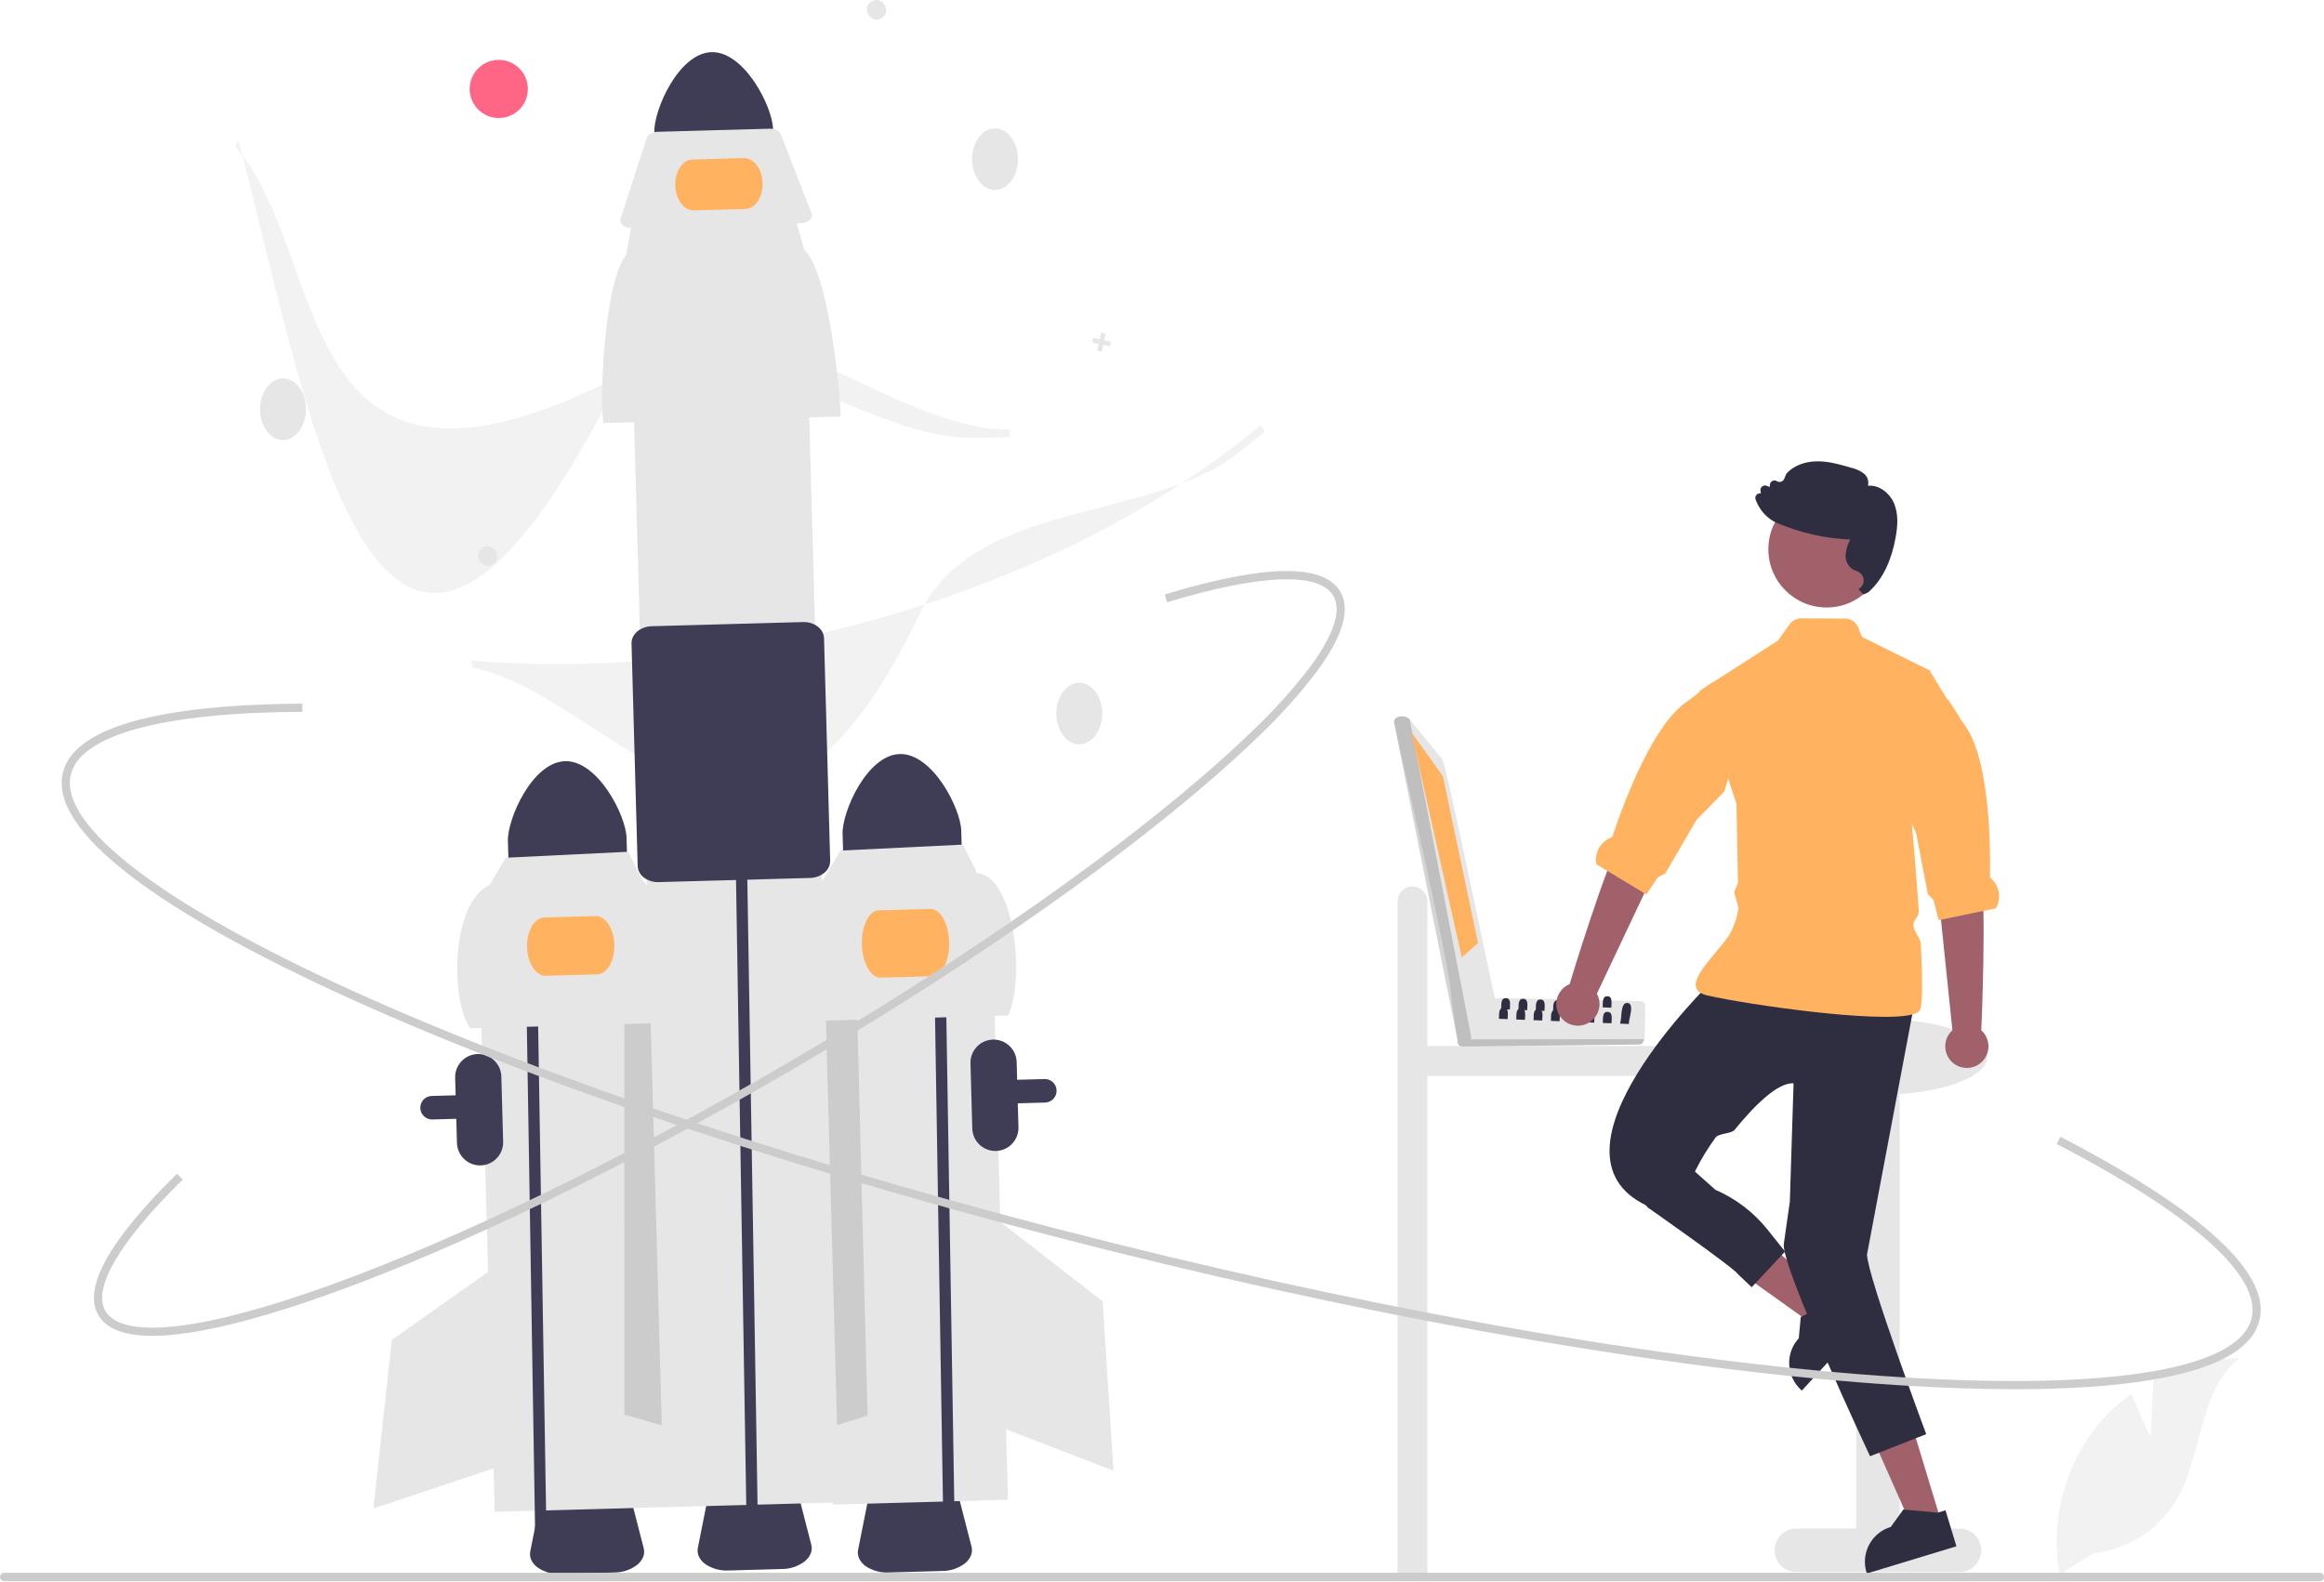
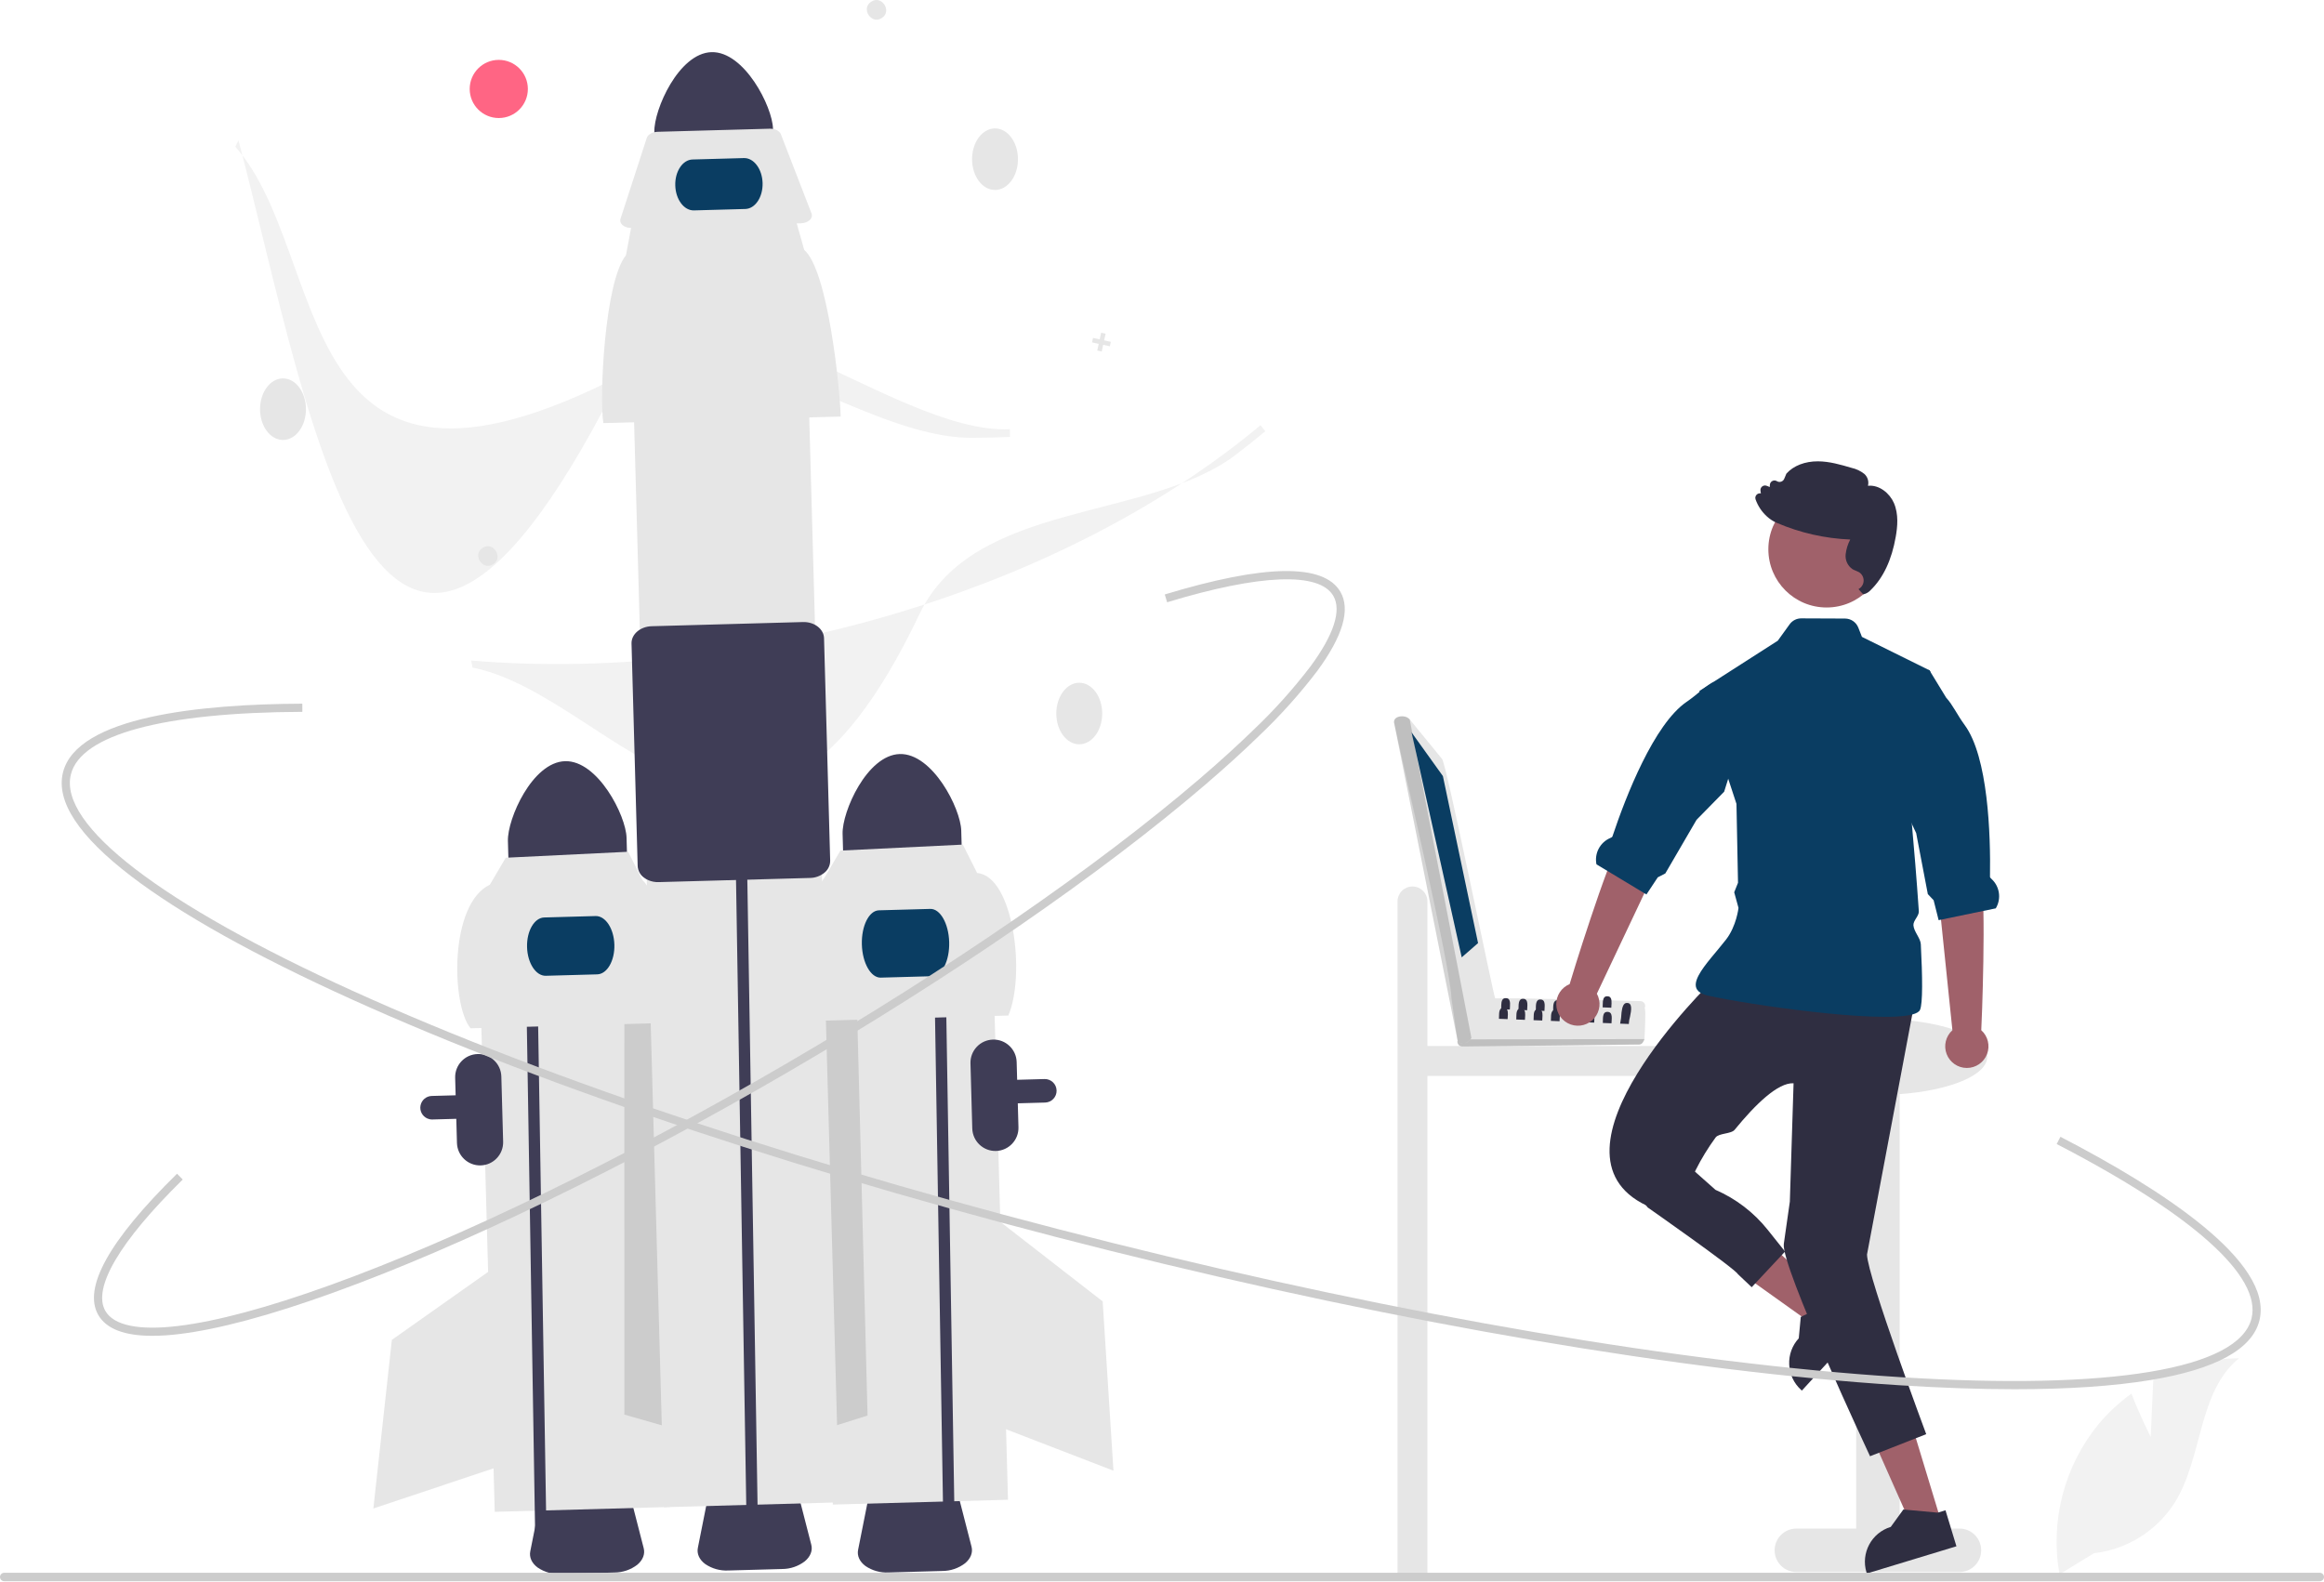
<svg xmlns="http://www.w3.org/2000/svg" data-name="Layer 1" width="855.157" height="581.907" viewBox="0 0 855.157 581.907">
  <path d="M696.927,503.797a5.5,5.5,0,0,1,5.5,5.5v53.206h105.5a5.5,5.5,0,0,1,0,11h-105.5v184h-11V509.297A5.5,5.5,0,0,1,696.927,503.797Z" transform="translate(-177.1854 -177.5591)" fill="#e6e6e6" />
  <path d="M403.333,756.253l-19.832.548a13.812,13.812,0,0,1-8.486-2.379c-2.154-1.602-3.142-3.768-2.708-5.943l3.903-19.613c.735-3.7,5.27-6.497,10.78-6.649l10.952-.302c5.51-.152,10.192,2.39,11.13,6.044l4.979,19.368c.552,2.148-.314,4.365-2.376,6.083A13.812,13.812,0,0,1,403.333,756.253Z" transform="translate(-177.1854 -177.5591)" fill="#3f3d56" />
  <path d="M523.963,755.693l-19.832.548a13.812,13.812,0,0,1-8.486-2.379c-2.154-1.602-3.142-3.768-2.708-5.943l3.903-19.613c.735-3.7,5.27-6.497,10.78-6.649l10.952-.302c5.51-.152,10.192,2.39,11.13,6.044l4.979,19.368c.552,2.148-.314,4.365-2.376,6.083A13.812,13.812,0,0,1,523.963,755.693Z" transform="translate(-177.1854 -177.5591)" fill="#3f3d56" />
  <path d="M334.467,589.188a4.331,4.331,0,0,1,1.595-8.308L561.53,574.655a4.33,4.33,0,0,1,4.449,4.208l0,0a4.336,4.336,0,0,1-4.209,4.448l-0-0-225.468,6.226A4.307,4.307,0,0,1,334.467,589.188Z" transform="translate(-177.1854 -177.5591)" fill="#3f3d56" />
  <rect x="356.219" y="515.396" width="64.474" height="217.68" transform="translate(-194.2683 -166.5985) rotate(-1.58175)" fill="#e6e6e6" />
  <polygon points="242.126 333.079 229.737 366.828 229.748 520.587 244.844 524.916 242.126 333.079" fill="#ccc" />
  <path d="M385.116,457.681c-12.057.342-21.257,21.209-21.036,29.352l.407,14.742,43.659-1.206-.407-14.742C407.511,477.685,397.174,457.357,385.116,457.681Z" transform="translate(-177.1854 -177.5591)" fill="#3f3d56" />
  <path d="M354.063,606.44a8.51,8.51,0,0,1-8.731-8.262l-.662-23.991a8.5,8.5,0,1,1,16.994-.469l.662,23.991A8.51,8.51,0,0,1,354.063,606.44Z" transform="translate(-177.1854 -177.5591)" fill="#3f3d56" />
  <polyline points="193.233 339.284 192.928 323.429 197.086 323.326 197.391 339.13 201.16 569.476 197.001 569.591" fill="#3f3d56" />
  <path d="M425.067,553.92l-74.739,2.064c-7.139-8.705-7.787-45.793,7.111-52.851l5.842-9.92,45.043-2.199,5.264,10.445C420.999,507.764,424.82,544.62,425.067,553.92Z" transform="translate(-177.1854 -177.5591)" fill="#e6e6e6" />
-   <path d="M396.936,536.132l-18.9.522c-3.647.101-6.748-4.631-6.911-10.546s2.672-10.811,6.319-10.912l18.9-.522c3.647-.101,6.748,4.631,6.911,10.546S400.583,536.032,396.936,536.132Z" transform="translate(-177.1854 -177.5591)" fill="#ffb360" />
+   <path d="M396.936,536.132l-18.9.522c-3.647.101-6.748-4.631-6.911-10.546s2.672-10.811,6.319-10.912l18.9-.522c3.647-.101,6.748,4.631,6.911,10.546S400.583,536.032,396.936,536.132Z" transform="translate(-177.1854 -177.5591)" fill="#0a3d62" />
  <polygon points="183.151 465.568 144.192 493.088 137.386 555.138 182.834 539.953 183.151 465.568" fill="#e6e6e6" />
  <rect x="480.63" y="512.731" width="64.474" height="217.68" transform="translate(-194.1474 -163.1654) rotate(-1.58175)" fill="#e6e6e6" />
  <polygon points="301.996 333.806 315.257 367.222 319.236 520.93 304.257 525.649 301.996 333.806" fill="#ccc" />
  <ellipse cx="397.132" cy="262.584" rx="8.447" ry="11.327" fill="#e6e6e6" />
  <path d="M508.269,455.051c-12.057.342-21.257,21.209-21.036,29.352l.407,14.742,43.659-1.206L530.892,483.197C530.663,475.054,520.326,454.727,508.269,455.051Z" transform="translate(-177.1854 -177.5591)" fill="#3f3d56" />
  <polyline points="343.567 344.247 343.262 328.392 347.42 328.288 347.725 344.093 351.494 574.439 347.335 574.554" fill="#3f3d56" />
  <path d="M548.219,551.29l-74.739,2.064c-1.303-7.877.383-44.633,7.111-52.851l5.842-9.92,45.043-2.199,5.264,10.445C550.039,499.912,554.691,536.032,548.219,551.29Z" transform="translate(-177.1854 -177.5591)" fill="#e6e6e6" />
-   <path d="M520.18,536.813l-18.9.522c-3.647.101-6.768-5.374-6.957-12.202s2.626-12.466,6.273-12.567l18.9-.522c3.647-.101,6.768,5.374,6.957,12.202S523.827,536.712,520.18,536.813Z" transform="translate(-177.1854 -177.5591)" fill="#ffb360" />
+   <path d="M520.18,536.813l-18.9.522c-3.647.101-6.768-5.374-6.957-12.202s2.626-12.466,6.273-12.567l18.9-.522c3.647-.101,6.768,5.374,6.957,12.202S523.827,536.712,520.18,536.813Z" transform="translate(-177.1854 -177.5591)" fill="#0a3d62" />
  <polygon points="368.086 449.662 405.749 478.93 409.715 541.227 365.009 523.983 368.086 449.662" fill="#e6e6e6" />
  <path d="M534.754,338.68c-40.413,0-86.857-44.846-127.949-23.539-124.415,64.514-107.289-43.44-143.032-83.589l1.173-2.354c27.059,103.218,51.543,267.692,142.399,83.205,22.759-46.214,97.455,25.22,141.423,23.113l.076,2.829Q541.88,338.681,534.754,338.68Z" transform="translate(-177.1854 -177.5591)" fill="#f2f2f2" />
  <path d="M631.751,345.026c-32.216,24.4-96.316,16.691-116.208,58.487-60.228,126.545-111.754,30.148-164.488,19.724l-.486-2.585c52.79,4.378,109.414-2.415,163.751-19.648,49.104-15.571,92.915-38.736,126.692-66.962l1.769,2.209Q637.432,340.725,631.751,345.026Z" transform="translate(-177.1854 -177.5591)" fill="#f2f2f2" />
  <ellipse cx="104.132" cy="150.584" rx="8.447" ry="11.327" fill="#e6e6e6" />
  <ellipse cx="366.132" cy="58.584" rx="8.447" ry="11.327" fill="#e6e6e6" />
  <path d="M358.656,385.188c-3.862,2.573-7.815-3.551-3.878-6.01C358.639,376.605,362.592,382.729,358.656,385.188Z" transform="translate(-177.1854 -177.5591)" fill="#e6e6e6" />
  <path d="M501.656,184.188c-3.862,2.573-7.815-3.551-3.878-6.01C501.639,175.605,505.592,181.729,501.656,184.188Z" transform="translate(-177.1854 -177.5591)" fill="#e6e6e6" />
  <polygon points="408.749 125.801 406.292 125.262 406.83 122.804 405.192 122.445 404.653 124.903 402.196 124.365 401.837 126.003 404.294 126.542 403.756 128.999 405.394 129.358 405.933 126.9 408.39 127.439 408.749 125.801" fill="#e6e6e6" />
  <circle cx="183.535" cy="32.737" r="10.702" fill="#ff6584" />
  <path d="M439.001,196.75c-12.057.342-21.257,21.209-21.036,29.352l.407,14.742,43.659-1.206-.407-14.742C461.396,216.753,451.059,196.426,439.001,196.75Z" transform="translate(-177.1854 -177.5591)" fill="#3f3d56" />
  <path d="M464.998,754.968l-19.832.548a13.812,13.812,0,0,1-8.486-2.379c-2.154-1.602-3.142-3.768-2.708-5.943l3.903-19.613c.736-3.7,5.27-6.497,10.78-6.649l10.952-.302c5.51-.152,10.192,2.39,11.13,6.044l4.979,19.368c.552,2.148-.314,4.365-2.376,6.083A13.812,13.812,0,0,1,464.998,754.968Z" transform="translate(-177.1854 -177.5591)" fill="#3f3d56" />
  <rect x="415.453" y="291.401" width="64.474" height="440.016" transform="translate(-191.1314 -165.0065) rotate(-1.58175)" fill="#e6e6e6" />
  <polyline points="270.868 325.949 270.563 310.094 274.721 309.991 275.026 325.795 278.795 556.141 274.636 556.256" fill="#3f3d56" />
  <path d="M486.531,330.851,399.205,333.262c-1.523-9.203.447-52.15,8.308-61.752l2.154-11.462,60.297-1.665,3.155,11.171C481.778,276.922,486.242,319.985,486.531,330.851Z" transform="translate(-177.1854 -177.5591)" fill="#e6e6e6" />
  <path d="M471.87,259.735l-62.223,1.718c-2.297.063-4.193-1.142-4.236-2.693a1.952,1.952,0,0,1,.097-.658l9.665-29.775c.414-1.275,2.061-2.211,3.984-2.264l41.264-1.139c1.923-.053,3.619.791,4.103,2.041l11.293,29.196c.578,1.493-.756,3.047-2.98,3.471A6.081,6.081,0,0,1,471.87,259.735Z" transform="translate(-177.1854 -177.5591)" fill="#e6e6e6" />
  <path d="M415.786,501.486a7.626,7.626,0,0,1-1.581-.915,5.604,5.604,0,0,1-2.379-4.321l-2.261-81.878c-.093-3.389,3.225-6.241,7.398-6.356l55.703-1.538c4.173-.116,7.643,2.549,7.737,5.938l2.261,81.878a5.603,5.603,0,0,1-2.137,4.446,8.506,8.506,0,0,1-5.261,1.91l-55.702,1.538A8.92,8.92,0,0,1,415.786,501.486Z" transform="translate(-177.1854 -177.5591)" fill="#3f3d56" />
-   <path d="M451.438,254.466l-18.9.522c-3.647.101-6.731-4.02-6.874-9.184s2.709-9.449,6.356-9.55l18.9-.522c3.647-.101,6.731,4.02,6.874,9.184S455.085,254.365,451.438,254.466Z" transform="translate(-177.1854 -177.5591)" fill="#ffb360" />
+   <path d="M451.438,254.466l-18.9.522c-3.647.101-6.731-4.02-6.874-9.184s2.709-9.449,6.356-9.55l18.9-.522c3.647-.101,6.731,4.02,6.874,9.184S455.085,254.365,451.438,254.466Z" transform="translate(-177.1854 -177.5591)" fill="#0a3d62" />
  <path d="M898.194,740.087h-22V580.21c18.402-1.32,32.233-6.955,32.233-13.707,0-7.732-18.132-14-40.5-14s-40.5,6.268-40.5,14c0,6.818,14.1,12.494,32.767,13.742V740.087h-22a8,8,0,0,0,0,16h60a8,8,0,0,0,0-16Z" transform="translate(-177.1854 -177.5591)" fill="#e6e6e6" />
  <polygon points="676.847 481.363 669.62 489.238 635.806 465.112 646.471 453.489 676.847 481.363" fill="#a0616a" />
  <path d="M835.554,679.707a13.322,13.322,0,0,0,4.336,9.307l.318.296,9.478-10.329,13.821-15.064-10.203-9.367-1.842,2.012-.192.207-9.182,4.343-1.946.925-.333.155-.732,7.865v.007A13.283,13.283,0,0,0,835.554,679.707Z" transform="translate(-177.1854 -177.5591)" fill="#2f2e41" />
  <polygon points="714.287 559.924 704.06 563.031 687.21 525.063 702.304 520.478 714.287 559.924" fill="#a0616a" />
  <path d="M863.987,756.202l.126.422,32.976-10.018-4.025-13.251-2.604.792-.274.081-12.26-1.125-.363-.03-4.639,6.4a13.413,13.413,0,0,0-8.938,16.728Z" transform="translate(-177.1854 -177.5591)" fill="#2f2e41" />
-   <path id="ad16ec3e-8c70-4d69-a6df-f9bf45b483f6-958" data-name="Path 17" d="M807.142,538.687s-65.294,63.042-24.016,82.556h12.758a84.503,84.503,0,0,1,12.611-25.108c1.205-1.577,5.721-1.257,6.975-2.794,7.657-9.387,15.958-17.448,21.691-17.128l-1.372,43.558L833.571,635.308c-1.165,8.032,31.727,78.161,31.727,78.161L885.972,705.344s-21.54-57.762-21.792-66.089L881.442,547.693Z" transform="translate(-177.1854 -177.5591)" fill="#2f2e41" />
-   <path d="M801.698,541.796a3.89,3.89,0,0,0,1.273,1.154,8.99,8.99,0,0,0,2.671.991c14.701,3.337,62.726,10.255,75.192,6.955,1.532-.4,2.53-.962,2.856-1.702,1.043-2.338.91-12.215.296-24.142-.111-2.234-2.575-4.654-2.723-6.992-.104-1.753,2.109-3.403,1.99-5.186-.814-12.06-1.864-24.349-2.567-32.118-.444-4.994-.747-8.116-.747-8.116l7.584-47.817-.355-.585-.4-.2-24.453-12.104-1.332-3.403a5.267,5.267,0,0,0-4.876-3.337l-16.107-.067a5.249,5.249,0,0,0-4.284,2.175l-4.365,6.045-28.855,18.497.111.34,13.54,41.203.067,3.211v.007l.503,25.821-1.398,3.5,1.576,5.741s-.725,6.711-4.609,11.697c-3.522,4.528-8.005,9.248-10.033,13.081v.007C801.128,538.571,800.751,540.405,801.698,541.796Z" transform="translate(-177.1854 -177.5591)" fill="#ffb360" />
-   <path id="ef5568b9-6037-4ec0-9cfc-fa22633e4b80-959" data-name="Path 18" d="M779.991,617.498l3.49,4.41s32.098,22.456,33.2,24.555l5.073,4.8,12.274-13.12-6.383-8a50.107,50.107,0,0,0-19.221-14.716h0l-9.782-8.679Z" transform="translate(-177.1854 -177.5591)" fill="#2f2e41" />
+   <path id="ad16ec3e-8c70-4d69-a6df-f9bf45b483f6-97" data-name="Path 17" d="M807.142,538.687s-65.294,63.042-24.016,82.556h12.758a84.503,84.503,0,0,1,12.611-25.108c1.205-1.577,5.721-1.257,6.975-2.794,7.657-9.387,15.958-17.448,21.691-17.128l-1.372,43.558L833.571,635.308c-1.165,8.032,31.727,78.161,31.727,78.161L885.972,705.344s-21.54-57.762-21.792-66.089L881.442,547.693Z" transform="translate(-177.1854 -177.5591)" fill="#2f2e41" />
+   <path d="M801.698,541.796a3.89,3.89,0,0,0,1.273,1.154,8.99,8.99,0,0,0,2.671.991c14.701,3.337,62.726,10.255,75.192,6.955,1.532-.4,2.53-.962,2.856-1.702,1.043-2.338.91-12.215.296-24.142-.111-2.234-2.575-4.654-2.723-6.992-.104-1.753,2.109-3.403,1.99-5.186-.814-12.06-1.864-24.349-2.567-32.118-.444-4.994-.747-8.116-.747-8.116l7.584-47.817-.355-.585-.4-.2-24.453-12.104-1.332-3.403a5.267,5.267,0,0,0-4.876-3.337l-16.107-.067a5.249,5.249,0,0,0-4.284,2.175l-4.365,6.045-28.855,18.497.111.34,13.54,41.203.067,3.211v.007l.503,25.821-1.398,3.5,1.576,5.741s-.725,6.711-4.609,11.697c-3.522,4.528-8.005,9.248-10.033,13.081v.007C801.128,538.571,800.751,540.405,801.698,541.796Z" transform="translate(-177.1854 -177.5591)" fill="#0a3d62" />
+   <path id="ef5568b9-6037-4ec0-9cfc-fa22633e4b80-98" data-name="Path 18" d="M779.991,617.498l3.49,4.41s32.098,22.456,33.2,24.555l5.073,4.8,12.274-13.12-6.383-8a50.107,50.107,0,0,0-19.221-14.716h0l-9.782-8.679Z" transform="translate(-177.1854 -177.5591)" fill="#2f2e41" />
  <path d="M895.61,556.69l-5.845-56.578L888.222,476.827l16.36-2.958s-.648,16.65,1.495,26.044c2.115,9.27.281,55.535.15,56.773a7.96,7.96,0,1,1-10.617.005Z" transform="translate(-177.1854 -177.5591)" fill="#a0616a" />
-   <path d="M876.128,471.006l4.558,9.751,1.591,3.396,4.284,22.433,2.138,2.271,1.842,7.332.866-.178,15.611-3.233,4.55-.94A8.65,8.65,0,0,0,909.999,501.015c-.311-.281-.57-.555-.562-.814.259-15.604-.695-44.096-9.315-55.823-2.738-3.722-4.38-7.428-6.77-10.018-.007-.007-.007-.015-.015-.015l-5.815-9.522-.355-.585-.4-.2Z" transform="translate(-177.1854 -177.5591)" fill="#ffb360" />
+   <path d="M876.128,471.006l4.558,9.751,1.591,3.396,4.284,22.433,2.138,2.271,1.842,7.332.866-.178,15.611-3.233,4.55-.94A8.65,8.65,0,0,0,909.999,501.015c-.311-.281-.57-.555-.562-.814.259-15.604-.695-44.096-9.315-55.823-2.738-3.722-4.38-7.428-6.77-10.018-.007-.007-.007-.015-.015-.015l-5.815-9.522-.355-.585-.4-.2Z" transform="translate(-177.1854 -177.5591)" fill="#0a3d62" />
  <circle id="af7fa85c-211d-4c02-a612-cf38cfa53f1c" data-name="Ellipse 5" cx="672.128" cy="202.131" r="21.431" fill="#a0616a" />
  <path d="M874.761,375.079c.628-3.601,1.117-8.27-.681-12.42-1.519-3.493-5.32-6.768-9.545-6.326a4.399,4.399,0,0,0-1.373-4.399,11.555,11.555,0,0,0-4.688-2.204c-3.971-1.167-8.084-2.377-12.332-2.4-4.767-.026-8.99,1.607-11.58,4.486l-.063.093-.776,1.854a1.868,1.868,0,0,1-1.149,1.057,1.836,1.836,0,0,1-1.553-.19,1.695,1.695,0,0,0-2.581,1.366l-.041.791-1.112-.443a1.69,1.69,0,0,0-2.299,1.851l.148.941a1.811,1.811,0,0,0-1.38.311,1.655,1.655,0,0,0-.589,1.86,15.398,15.398,0,0,0,4.284,6.4,12.802,12.802,0,0,0,2.908,1.977q.329.166.685.315a76.252,76.252,0,0,0,26.963,6.108,15.654,15.654,0,0,0-1.674,5.372,5.875,5.875,0,0,0,2.514,5.541,7.399,7.399,0,0,0,1.204.552,7.941,7.941,0,0,1,1.155.534,3.598,3.598,0,0,1-.148,6.243s1.595,1.947,1.85,1.914a4.982,4.982,0,0,0,2.625-1.553C870.173,390.202,873.278,383.602,874.761,375.079Z" transform="translate(-177.1854 -177.5591)" fill="#2f2e41" />
  <path d="M968.583,706.352l.931-20.943a67.64,67.64,0,0,1,31.55-7.986c-15.153,12.389-13.259,36.269-23.532,52.929a40.686,40.686,0,0,1-29.835,18.801l-12.68,7.764a68.176,68.176,0,0,1,14.37-55.246A65.854,65.854,0,0,1,961.489,690.425C964.526,698.433,968.583,706.352,968.583,706.352Z" transform="translate(-177.1854 -177.5591)" fill="#f2f2f2" />
  <path d="M1032.342,757.913a1.549,1.549,0,0,1-1.553,1.553H178.739a1.553,1.553,0,0,1,0-3.106h852.05A1.549,1.549,0,0,1,1032.342,757.913Z" transform="translate(-177.1854 -177.5591)" fill="#ccc" />
  <path d="M543.683,601.125a8.51,8.51,0,0,1-8.731-8.262l-.662-23.991a8.5,8.5,0,0,1,16.994-.469l.662,23.991A8.51,8.51,0,0,1,543.683,601.125Z" transform="translate(-177.1854 -177.5591)" fill="#3f3d56" />
  <path d="M918.54,688.807q-19.368,0-42.457-1.464c-79.614-5.056-182.738-22.633-290.376-49.492-107.638-26.859-206.93-59.794-279.585-92.734-35.393-16.047-62.556-31.236-80.735-45.147-19.247-14.727-27.666-27.564-25.024-38.153,5.148-20.629,50.731-25.142,88.064-25.295l.013,3c-51.268.21-81.514,8.387-85.166,23.022-4.652,18.64,33.287,47.741,104.087,79.841,72.496,32.868,171.605,65.739,279.073,92.557,107.467,26.816,210.401,44.363,289.84,49.408,77.579,4.928,124.743-2.938,129.395-21.578,3.862-15.477-21.598-38.275-71.689-64.198l1.379-2.664c36.397,18.836,78.646,45.852,73.222,67.589-2.643,10.589-16.105,17.965-40.015,21.923C954.935,687.676,938.194,688.807,918.54,688.807Z" transform="translate(-177.1854 -177.5591)" fill="#ccc" />
  <path d="M233.244,669.154c-10.246,0-16.907-2.546-19.855-7.607-5.814-9.98,3.923-27.493,28.941-52.051l2.102,2.141c-23.239,22.812-33.343,40.001-28.451,48.4,3.096,5.312,12.309,7.217,26.648,5.504,14.235-1.699,33.101-6.765,56.072-15.055,47.291-17.067,106.623-45.856,167.065-81.064,60.44-35.207,114.75-72.616,152.927-105.335,7.333-6.286,13.987-12.333,19.779-17.971a196.96,196.96,0,0,0,20.976-23.377c8.563-11.627,11.453-20.581,8.358-25.895-5.17-8.875-26.888-8.04-61.156,2.353l-.87-2.871c36.766-11.149,58.507-11.483,64.619-.992,3.797,6.519.926,16.337-8.534,29.184a199.923,199.923,0,0,1-21.299,23.748c-5.837,5.683-12.539,11.772-19.92,18.1-38.31,32.833-92.777,70.354-153.369,105.649-60.594,35.297-120.1,64.168-167.556,81.295-23.185,8.367-42.273,13.485-56.735,15.211A82.698,82.698,0,0,1,233.244,669.154Z" transform="translate(-177.1854 -177.5591)" fill="#ccc" />
  <path d="M780.787,545.982c-7.414-.148-47.24-1.291-53.771-1.01-.369-1.293-12.75,14.573-13.051,14.671a1.808,1.808,0,0,0,.605,2.908c.728.442,64.932-.746,65.71-.591a1.786,1.786,0,0,0,1.594-1.038l.429-.961c.045-1.644.583-10.048.1-11.485A1.778,1.778,0,0,0,780.787,545.982Z" transform="translate(-177.1854 -177.5591)" fill="#e6e6e6" />
  <path d="M782.303,559.959c-.377.905-.859,2.043-2.023,2.001l-65.032.73a1.794,1.794,0,0,1-1.565-2.633Z" transform="translate(-177.1854 -177.5591)" opacity="0.17" style="isolation:isolate" />
  <path d="M727.32,544.777c-.7-1.211-18.086-87.238-19.537-87.958l-11.87-14.521-1.061-.798c-1.475-.81-5.014-.262-4.696,1.991h0c2.789,13.37,20.726,89.518,21.119,101.39l2.159,15.124a1.863,1.863,0,0,0,2.3,1.53,3.583,3.583,0,0,0,2.877-2.079C718.773,558.923,728.133,545.087,727.32,544.777Z" transform="translate(-177.1854 -177.5591)" fill="#e6e6e6" />
  <path d="M695.91,442.299l22.703,117.161c-.759,1.922-4.312,3.268-5.139.747-.014-.003-23.291-116.644-23.315-116.713C689.911,440.687,694.55,440.598,695.91,442.299Z" transform="translate(-177.1854 -177.5591)" opacity="0.17" style="isolation:isolate" />
-   <polygon points="519.409 269.531 530.939 285.603 543.881 347.068 537.865 352.316 519.409 269.531" fill="#ffb360" />
+   <polygon points="519.409 269.531 530.939 285.603 543.881 347.068 537.865 352.316 519.409 269.531" fill="#0a3d62" />
  <path d="M773.344,554.269l3.19.13a12.539,12.539,0,0,1,.46-2.76c.48-2.28.91-4.99-1.08-4.98-1.35-.13-1.81,1.58-2.05,3.44A26.318,26.318,0,0,1,773.344,554.269Z" transform="translate(-177.1854 -177.5591)" fill="#2f2e41" />
  <path d="M755.044,549.979l2.15.08,1.04.04c-.02-1.14.51-3.49-.78-4.07a1.6,1.6,0,0,0-.65-.13c-1.21-.07-1.57.85-1.68,1.91-.07.64-.04,1.32-.06,1.85C755.064,549.769,755.054,549.879,755.044,549.979Z" transform="translate(-177.1854 -177.5591)" fill="#2f2e41" />
  <path d="M748.674,549.719l2.16.09,1.03.04c-.02-1.31.67-4.17-1.43-4.21-1.94-.11-1.69,2.36-1.74,3.76C748.694,549.509,748.684,549.619,748.674,549.719Z" transform="translate(-177.1854 -177.5591)" fill="#2f2e41" />
  <path d="M742.304,549.469l2.15.08,1.04.04c-.02-1.3.67-4.16-1.43-4.2-1.94-.12-1.69,2.35-1.74,3.76C742.324,549.259,742.314,549.369,742.304,549.469Z" transform="translate(-177.1854 -177.5591)" fill="#2f2e41" />
  <path d="M735.934,549.209l2.16.09,1.03.04c-.02-1.31.67-4.16-1.43-4.21-1.94-.11-1.69,2.36-1.74,3.76C735.954,548.999,735.944,549.109,735.934,549.209Z" transform="translate(-177.1854 -177.5591)" fill="#2f2e41" />
  <path d="M729.564,548.959l2.15.08,1.04.04c-.02-1.2.56-3.71-.98-4.14h-.01a1.464,1.464,0,0,0-.44-.06,1.506,1.506,0,0,0-.54.05h-.01c-1.34.35-1.15,2.45-1.19,3.71C729.584,548.749,729.574,548.859,729.564,548.959Z" transform="translate(-177.1854 -177.5591)" fill="#2f2e41" />
  <path d="M766.914,548.279l3.19.13c0-.12,0-.25.01-.4a13.33,13.33,0,0,0,.04-2.29c-.11-.84-.47-1.5-1.48-1.52-1.03-.06-1.44.6-1.6,1.45a3.116,3.116,0,0,0-.08.44v.01C766.914,546.879,766.964,547.719,766.914,548.279Z" transform="translate(-177.1854 -177.5591)" fill="#2f2e41" />
  <path d="M760.544,548.019l3.19.13a23.28,23.28,0,0,0,.06-2.58c-.09-.88-.44-1.6-1.49-1.62-1.06-.07-1.47.65-1.63,1.54C760.524,546.349,760.604,547.379,760.544,548.019Z" transform="translate(-177.1854 -177.5591)" fill="#2f2e41" />
  <path d="M754.174,547.769l.95.04,2.24.09c-.01-.48.08-1.18.09-1.87a4.233,4.233,0,0,0-.02-.62c-.08-.93-.41-1.7-1.5-1.72-1.11-.06-1.5.71-1.64,1.65C754.154,546.179,754.234,547.149,754.174,547.769Z" transform="translate(-177.1854 -177.5591)" fill="#2f2e41" />
  <path d="M766.974,554.019l3.19.12c-.01-1.3.67-4.16-1.43-4.2C766.634,549.809,767.094,552.709,766.974,554.019Z" transform="translate(-177.1854 -177.5591)" fill="#2f2e41" />
  <path d="M760.604,553.759l3.19.13c-.01-1.31.67-4.17-1.43-4.21C760.264,549.559,760.724,552.459,760.604,553.759Z" transform="translate(-177.1854 -177.5591)" fill="#2f2e41" />
  <path d="M754.234,553.509l3.19.12c-.01-.93.34-2.65-.23-3.57a1.32,1.32,0,0,0-1.2-.63,1.406,1.406,0,0,0-.93.23C754.044,550.329,754.334,552.449,754.234,553.509Z" transform="translate(-177.1854 -177.5591)" fill="#2f2e41" />
  <path d="M747.864,553.249l3.19.13c-.01-.93.33-2.64-.22-3.57a1.323,1.323,0,0,0-1.21-.64,1.389,1.389,0,0,0-.93.23C747.674,550.089,747.964,552.199,747.864,553.249Z" transform="translate(-177.1854 -177.5591)" fill="#2f2e41" />
  <path d="M741.494,552.999l3.19.12c-.01-.93.34-2.65-.23-3.57a1.319,1.319,0,0,0-1.2-.63,1.405,1.405,0,0,0-.93.23C741.304,549.819,741.594,551.939,741.494,552.999Z" transform="translate(-177.1854 -177.5591)" fill="#2f2e41" />
  <path d="M735.124,552.739l3.19.13c-.01-.93.33-2.64-.22-3.57a1.312,1.312,0,0,0-1.21-.64,1.389,1.389,0,0,0-.93.23C734.934,549.579,735.224,551.689,735.124,552.739Z" transform="translate(-177.1854 -177.5591)" fill="#2f2e41" />
  <path d="M728.754,552.489l3.19.12c-.01-.93.33-2.64-.23-3.57a1.308,1.308,0,0,0-1.2-.63,1.405,1.405,0,0,0-.93.23C728.564,549.319,728.854,551.429,728.754,552.489Z" transform="translate(-177.1854 -177.5591)" fill="#2f2e41" />
  <path d="M764.78,543.245l24.313-51.421L798.286,470.375l-14.448-8.227s-4.921,15.919-10.064,24.067c-5.075,8.04-18.718,52.287-19.006,53.497a7.96,7.96,0,1,0,10.012,3.533Z" transform="translate(-177.1854 -177.5591)" fill="#a0616a" />
-   <path d="M764.632,495.638l18.388,11.093,4.17-6.303,2.777-1.433,11.494-19.737,10.162-10.354,13.427-42.919-17.47,2.621-.023.007c-3.112,1.651-5.896,4.602-9.713,7.203-12.026,8.196-22.395,34.752-27.335,49.559-.081.243-.414.412-.8.578a8.653,8.653,0,0,0-5.077,9.685Z" transform="translate(-177.1854 -177.5591)" fill="#ffb360" />
+   <path d="M764.632,495.638l18.388,11.093,4.17-6.303,2.777-1.433,11.494-19.737,10.162-10.354,13.427-42.919-17.47,2.621-.023.007c-3.112,1.651-5.896,4.602-9.713,7.203-12.026,8.196-22.395,34.752-27.335,49.559-.081.243-.414.412-.8.578a8.653,8.653,0,0,0-5.077,9.685Z" transform="translate(-177.1854 -177.5591)" fill="#0a3d62" />
</svg>
